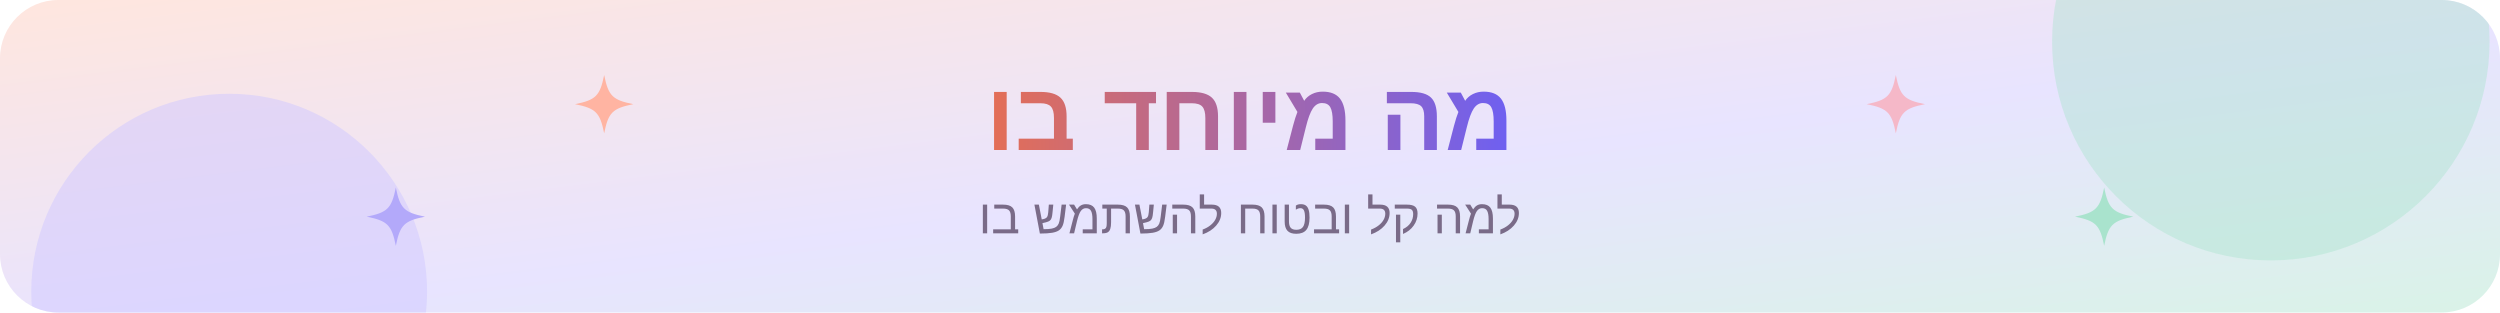
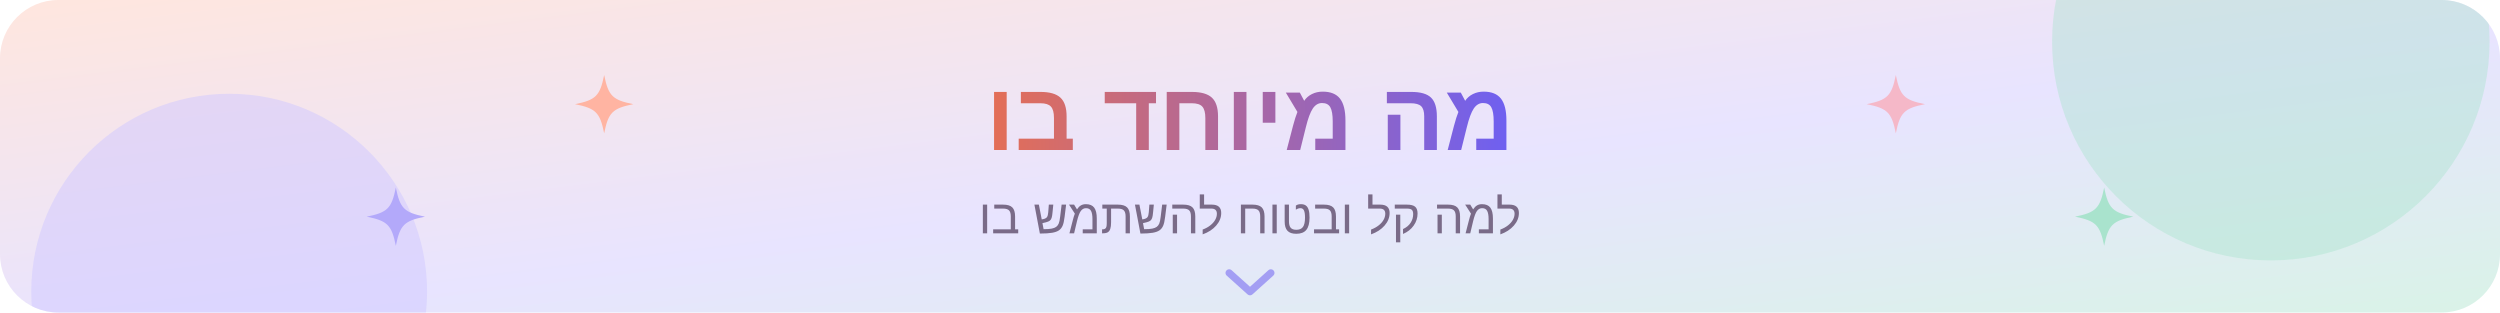
<svg xmlns="http://www.w3.org/2000/svg" viewBox="0 0 1200 150" width="1200" height="150" role="img" aria-label="מה מיוחד בו">
  <defs>
    <linearGradient id="bg" x1="0" y1="0" x2="1" y2="1">
      <stop offset="0" stop-color="#FFE6DE" />
      <stop offset=".55" stop-color="#E8E4FF" />
      <stop offset="1" stop-color="#D9F3E7" />
    </linearGradient>
    <linearGradient id="t" x1="0" y1="0" x2="1" y2="0">
      <stop offset="0" stop-color="#E36E57" />
      <stop offset="1" stop-color="#6F60F0" />
    </linearGradient>
    <clipPath id="c">
      <rect width="1200" height="150" rx="28" />
    </clipPath>
    <path id="s" d="M0-14C2-4 4-2 14 0 4 2 2 4 0 14-2 4-4 2-14 0-4-2-2-4 0-14Z" />
    <path id="pin" d="M0 0C-5-9-22-20-22-37a22 22 0 0 1 44 0C22-20 5-9 0 0Z" />
  </defs>
  <style>
.blob{animation:drift 11s ease-in-out infinite alternate}.b2{animation-duration:14s;animation-direction:alternate-reverse}.b3{animation-duration:17s}
.bob{animation:bob 3.4s ease-in-out infinite}.d1{animation-delay:-.9s}.d2{animation-delay:-1.8s}.d3{animation-delay:-2.6s}
.walk{stroke-dasharray:3 15;animation:walk 3s linear infinite}
.tw{animation:tw 3.2s ease-in-out infinite}.t2{animation-delay:-1s}.t3{animation-delay:-2s}
.rise{animation:rise .9s ease-out both}.r2{animation-delay:.2s}
@keyframes drift{to{transform:translate(40px,-20px) scale(1.12)}}
@keyframes bob{0%,100%{transform:translateY(0)}50%{transform:translateY(-10px)}}
@keyframes walk{to{stroke-dashoffset:-54}}
@keyframes tw{0%,100%{opacity:.35}50%{opacity:1}}
@keyframes rise{from{opacity:0;transform:translateY(16px)}}
@media (prefers-reduced-motion:reduce){*{animation:none!important}}
</style>
  <g clip-path="url(#c)">
    <rect width="1200" height="150" fill="url(#bg)" />
    <circle class="blob" cx="110" cy="140" r="95" fill="#CFC8FF" opacity=".5" />
    <circle class="blob b2" cx="1090" cy="20" r="105" fill="#A9E3CD" opacity=".42" />
    <use class="tw" href="#s" x="290" y="50" fill="#FFB4A2" />
    <use class="tw t2" href="#s" x="190" y="104" fill="#B3A9FA" />
    <use class="tw t3" href="#s" x="910" y="50" fill="#F5B8C8" />
    <use class="tw" href="#s" x="1010" y="104" fill="#A9E3CD" />
    <g font-family="-apple-system,BlinkMacSystemFont,'Segoe UI',Helvetica,Arial,sans-serif" text-anchor="middle" direction="rtl">
      <text x="600" y="72.0" font-size="46" font-weight="800" fill="url(#t)">מה מיוחד בו</text>
      <text x="600" y="112.0" font-size="23" fill="#7A6B88">למה קל ובטוח להשתמש בו</text>
    </g>
+     <g transform="translate(600 136)">
+       <g class="bob">
+         <path d="M-10-5l10 9 10-9" fill="none" stroke="#6F60F0" stroke-opacity=".55" stroke-width="3.5" stroke-linecap="round" stroke-linejoin="round" />
+       </g>
+     </g>
  </g>
</svg>
